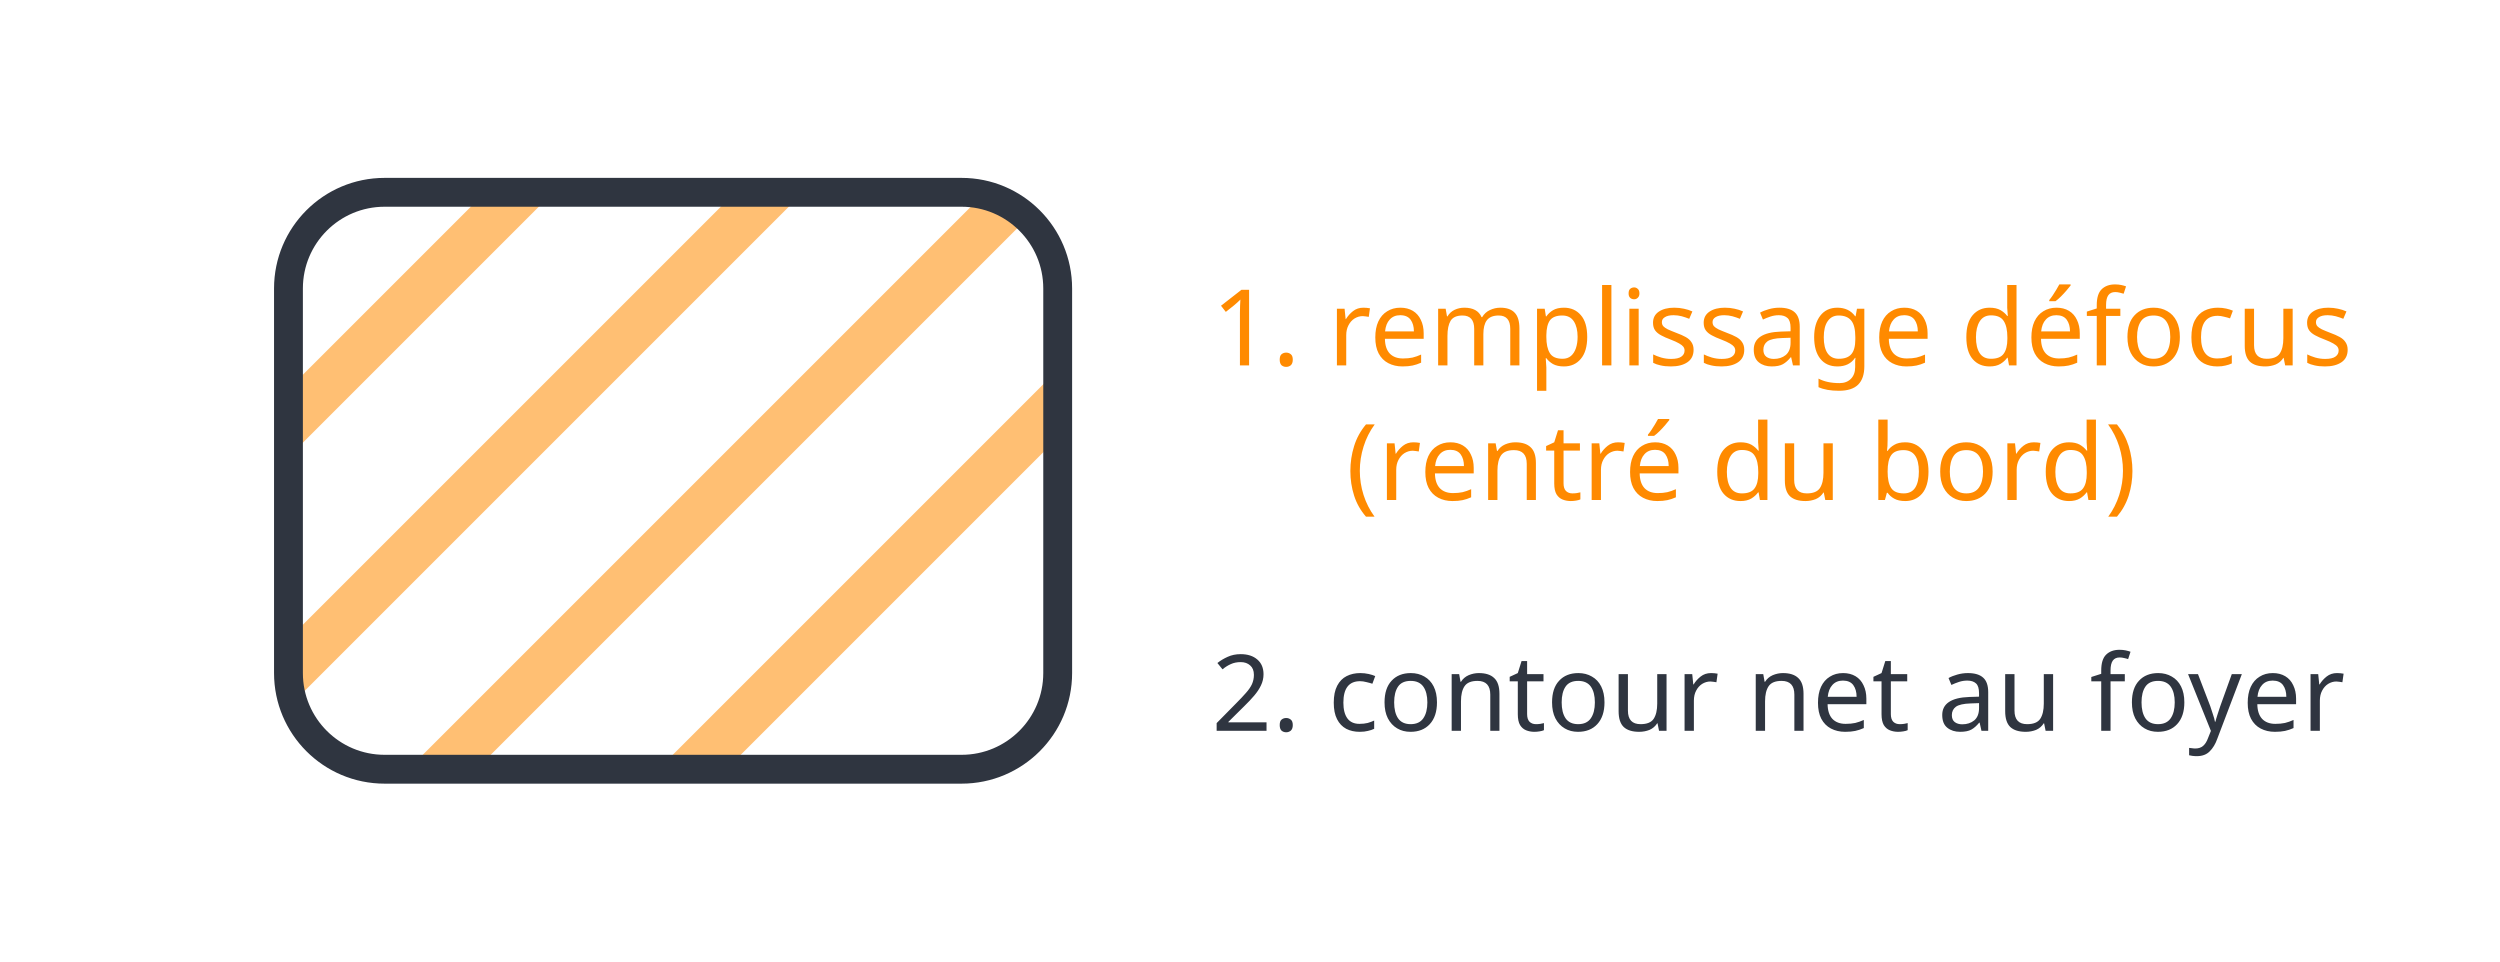
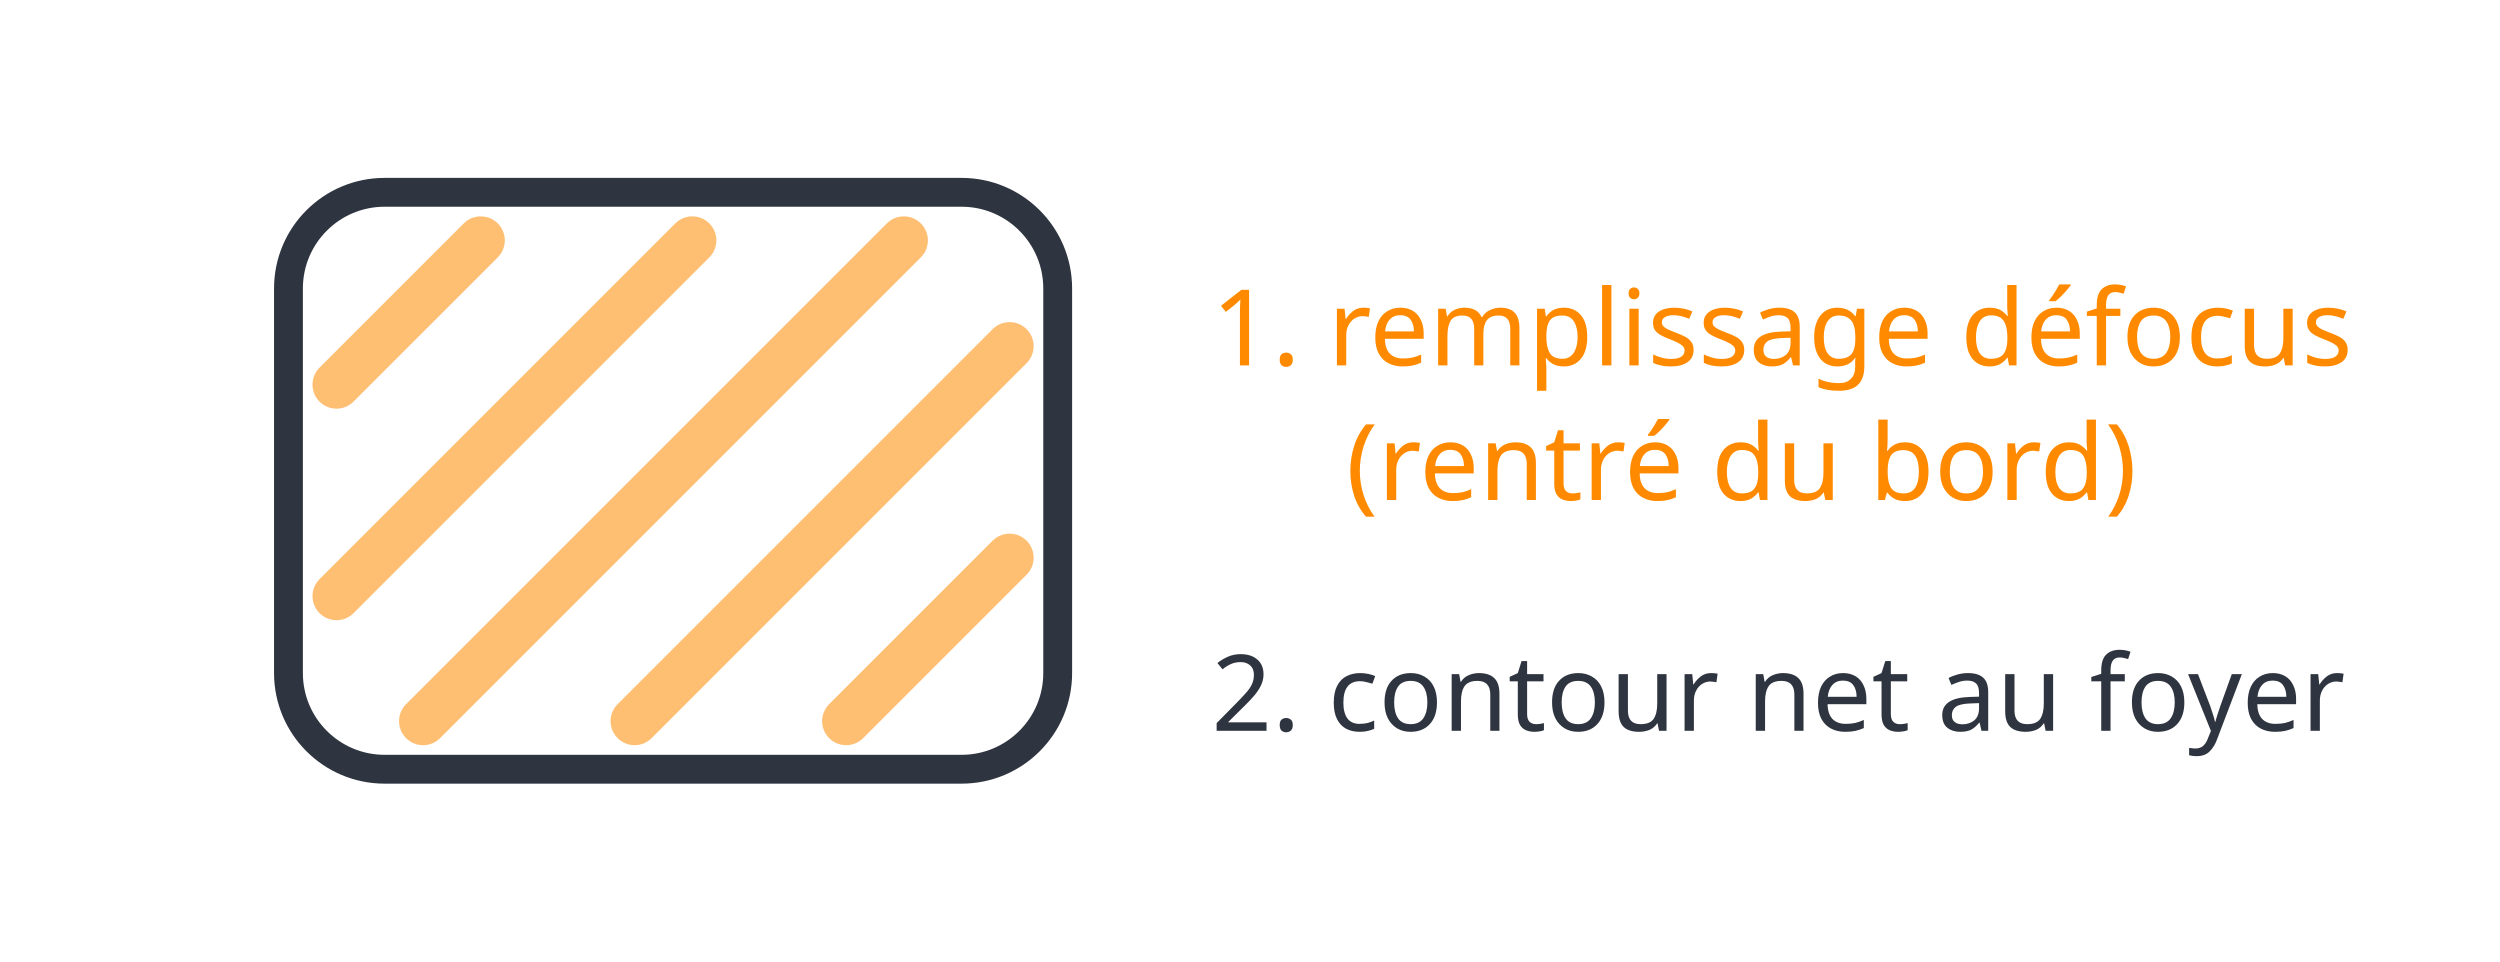
<svg xmlns="http://www.w3.org/2000/svg" viewBox="0 0 260 100">
-   <defs>
-     <clipPath id="c">
-       <rect x="30" y="20" width="80" height="60" rx="10" />
-     </clipPath>
-   </defs>
-   <g clip-path="url(#c)" stroke="#ff8a00" stroke-width="5" opacity="0.55">
-     <line x1="20" y1="80" x2="90" y2="10" />
-     <line x1="34" y1="92" x2="112" y2="14" />
-     <line x1="52" y1="100" x2="130" y2="22" />
-     <line x1="12" y1="62" x2="66" y2="8" />
+   <g stroke="#ff8a00" stroke-width="5" opacity="0.55" stroke-linecap="round">
+     <line x1="35" y1="40" x2="50" y2="25" />
+     <line x1="35" y1="62" x2="72" y2="25" />
+     <line x1="44" y1="75" x2="94" y2="25" />
+     <line x1="66" y1="75" x2="105" y2="36" />
+     <line x1="88" y1="75" x2="105" y2="58" />
  </g>
  <rect x="30" y="20" width="80" height="60" rx="10" fill="none" stroke="#2f3540" stroke-width="3" />
  <g font-family="sans-serif" font-size="11">
    <text x="126" y="38" fill="#ff8a00">1. remplissage défocus</text>
    <text x="140" y="52" fill="#ff8a00">(rentré du bord)</text>
    <text x="126" y="76" fill="#2f3540">2. contour net au foyer</text>
  </g>
</svg>
